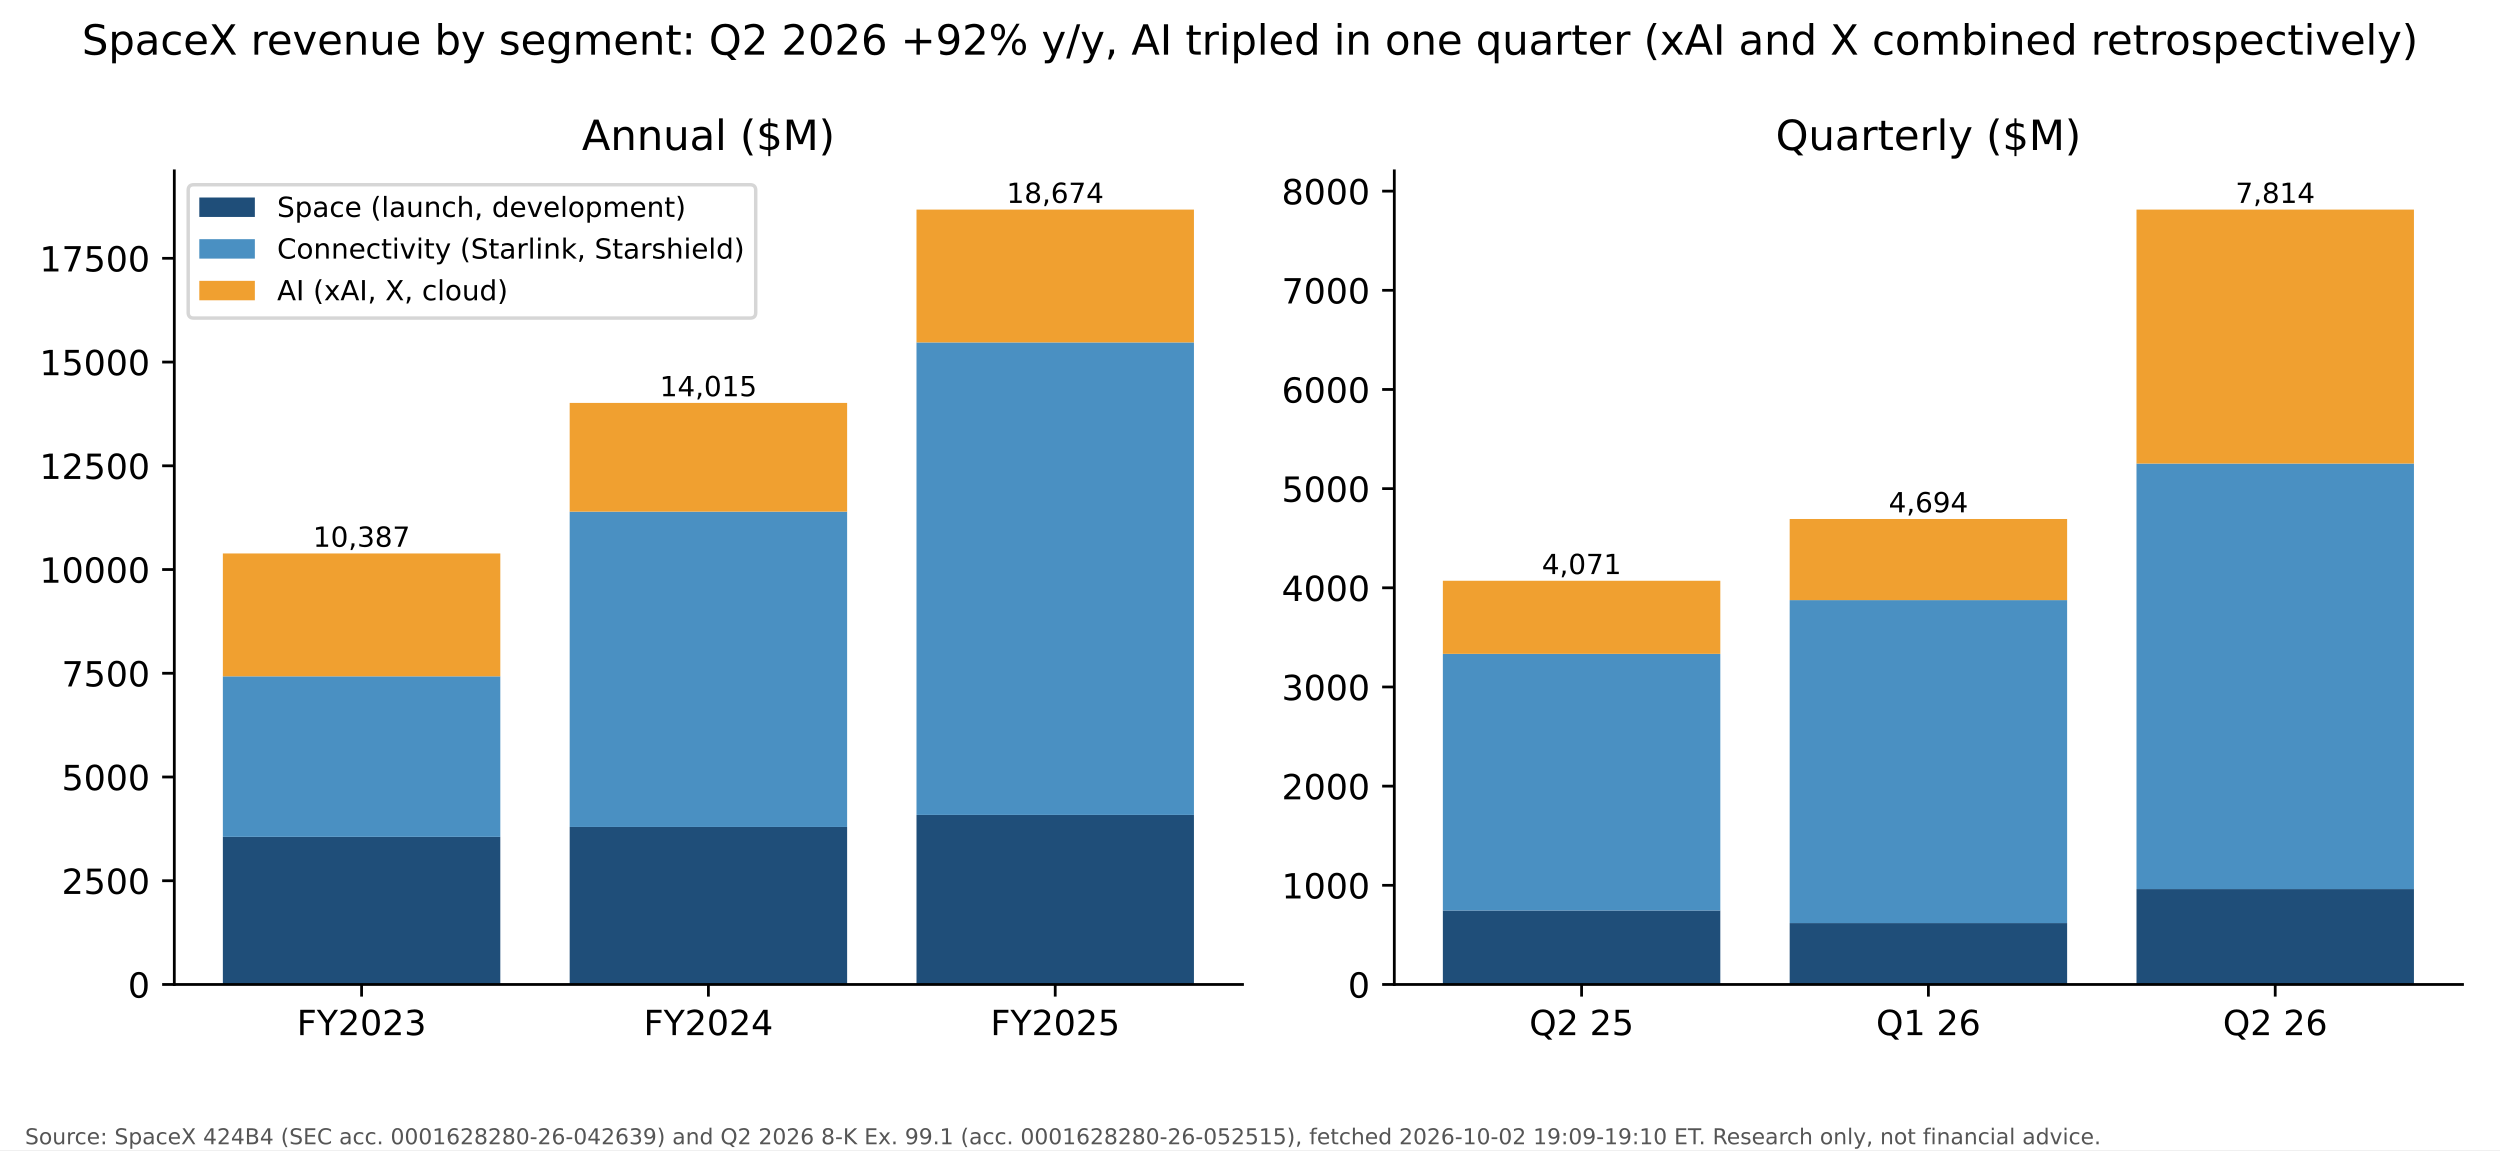
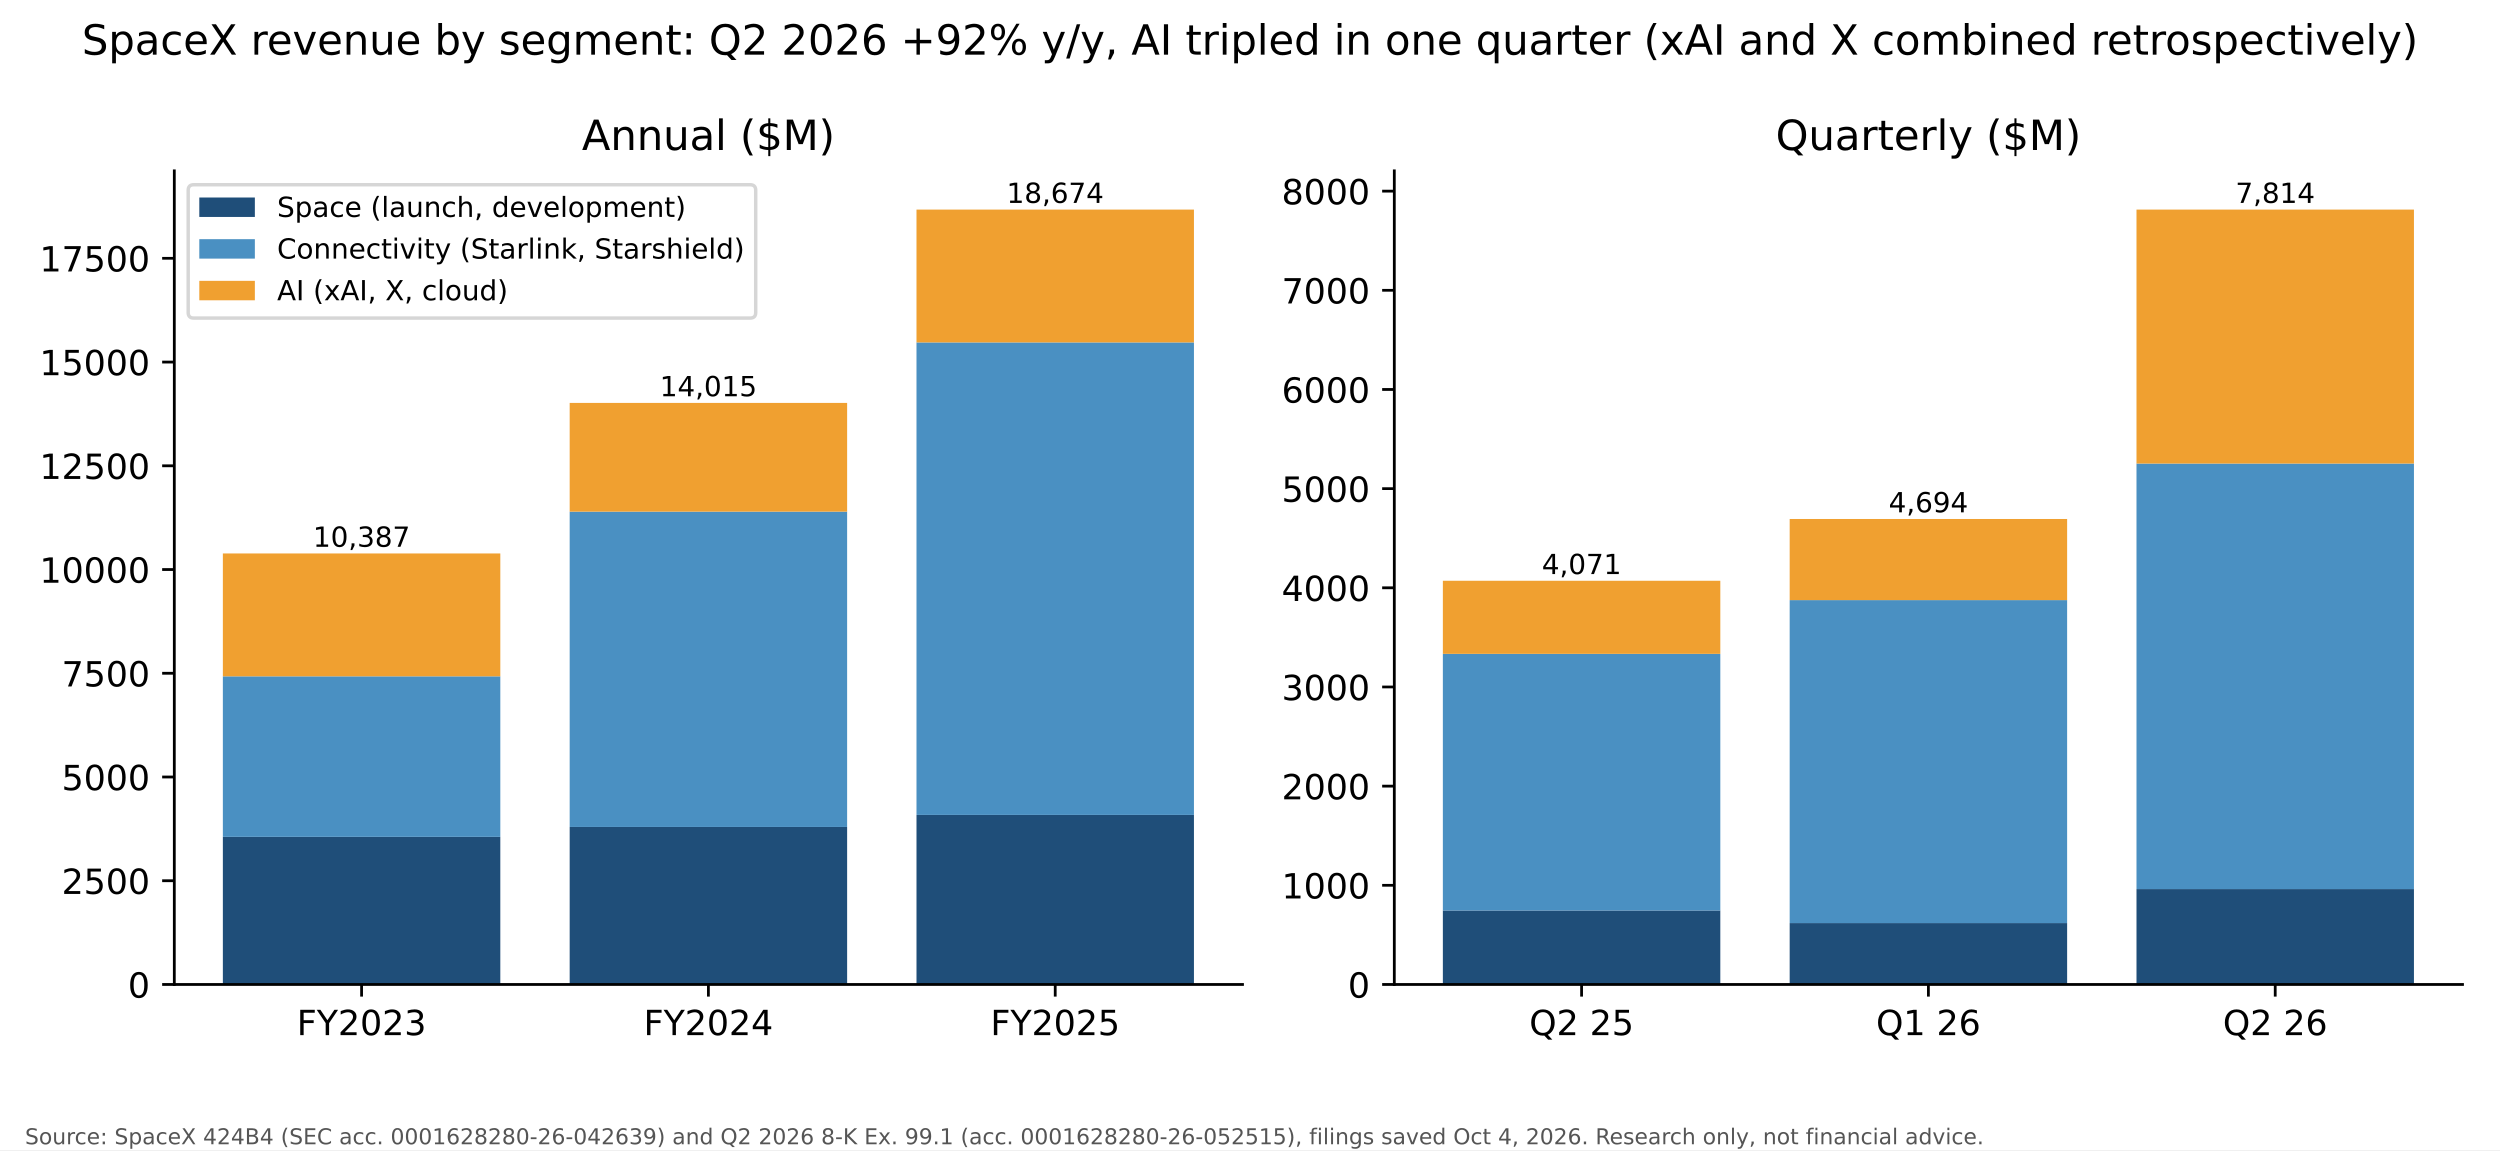
<svg xmlns="http://www.w3.org/2000/svg" xmlns:xlink="http://www.w3.org/1999/xlink" width="720pt" height="331.2pt" viewBox="0 0 720 331.2" version="1.1">
  <defs>
    <style type="text/css">*{stroke-linejoin: round; stroke-linecap: butt}</style>
  </defs>
  <g id="figure_1">
    <g id="patch_1">
      <path d="M 0 331.2  L 720 331.2  L 720 0  L 0 0  z " style="fill: #ffffff" />
    </g>
    <g id="axes_1">
      <g id="patch_2">
        <path d="M 50.2 283.528  L 357.84 283.528  L 357.84 49.203  L 50.2 49.203  z " style="fill: #ffffff" />
      </g>
      <g id="patch_3">
        <path d="M 64.184 283.528  L 144.09 283.528  L 144.09 241.019  L 64.184 241.019  z " clip-path="url(#p75eca0bee1)" style="fill: #1f4e79" />
      </g>
      <g id="patch_4">
        <path d="M 164.067 283.528  L 243.973 283.528  L 243.973 238.163  L 164.067 238.163  z " clip-path="url(#p75eca0bee1)" style="fill: #1f4e79" />
      </g>
      <g id="patch_5">
        <path d="M 263.95 283.528  L 343.856 283.528  L 343.856 234.698  L 263.95 234.698  z " clip-path="url(#p75eca0bee1)" style="fill: #1f4e79" />
      </g>
      <g id="patch_6">
        <path d="M 64.184 241.019  L 144.09 241.019  L 144.09 194.782  L 64.184 194.782  z " clip-path="url(#p75eca0bee1)" style="fill: #4a90c2" />
      </g>
      <g id="patch_7">
        <path d="M 164.067 238.163  L 243.973 238.163  L 243.973 147.35  L 164.067 147.35  z " clip-path="url(#p75eca0bee1)" style="fill: #4a90c2" />
      </g>
      <g id="patch_8">
        <path d="M 263.95 234.698  L 343.856 234.698  L 343.856 98.615  L 263.95 98.615  z " clip-path="url(#p75eca0bee1)" style="fill: #4a90c2" />
      </g>
      <g id="patch_9">
        <path d="M 64.184 194.782  L 144.09 194.782  L 144.09 159.396  L 64.184 159.396  z " clip-path="url(#p75eca0bee1)" style="fill: #f0a030" />
      </g>
      <g id="patch_10">
        <path d="M 164.067 147.35  L 243.973 147.35  L 243.973 116.039  L 164.067 116.039  z " clip-path="url(#p75eca0bee1)" style="fill: #f0a030" />
      </g>
      <g id="patch_11">
        <path d="M 263.95 98.615  L 343.856 98.615  L 343.856 60.361  L 263.95 60.361  z " clip-path="url(#p75eca0bee1)" style="fill: #f0a030" />
      </g>
      <g id="matplotlib.axis_1">
        <g id="xtick_1">
          <g id="line2d_1">
            <defs>
              <path id="m59de1ba226" d="M 0 0  L 0 3.5  " style="stroke: #000000; stroke-width: 0.8" />
            </defs>
            <g>
              <use xlink:href="#m59de1ba226" x="104.137" y="283.528" style="stroke: #000000; stroke-width: 0.8" />
            </g>
          </g>
          <g id="text_1">
            <text style="font-size: 10px; font-family: 'DejaVu Sans', 'Bitstream Vera Sans', 'Computer Modern Sans Serif', 'Lucida Grande', 'Verdana', 'Geneva', 'Lucid', 'Arial', 'Helvetica', 'Avant Garde', sans-serif; text-anchor: middle" x="104.137" y="298.126" transform="rotate(-0 104.1369 298.1257)">FY2023</text>
          </g>
        </g>
        <g id="xtick_2">
          <g id="line2d_2">
            <g>
              <use xlink:href="#m59de1ba226" x="204.02" y="283.528" style="stroke: #000000; stroke-width: 0.8" />
            </g>
          </g>
          <g id="text_2">
            <text style="font-size: 10px; font-family: 'DejaVu Sans', 'Bitstream Vera Sans', 'Computer Modern Sans Serif', 'Lucida Grande', 'Verdana', 'Geneva', 'Lucid', 'Arial', 'Helvetica', 'Avant Garde', sans-serif; text-anchor: middle" x="204.02" y="298.126" transform="rotate(-0 204.02 298.1257)">FY2024</text>
          </g>
        </g>
        <g id="xtick_3">
          <g id="line2d_3">
            <g>
              <use xlink:href="#m59de1ba226" x="303.903" y="283.528" style="stroke: #000000; stroke-width: 0.8" />
            </g>
          </g>
          <g id="text_3">
            <text style="font-size: 10px; font-family: 'DejaVu Sans', 'Bitstream Vera Sans', 'Computer Modern Sans Serif', 'Lucida Grande', 'Verdana', 'Geneva', 'Lucid', 'Arial', 'Helvetica', 'Avant Garde', sans-serif; text-anchor: middle" x="303.903" y="298.126" transform="rotate(-0 303.9031 298.1257)">FY2025</text>
          </g>
        </g>
      </g>
      <g id="matplotlib.axis_2">
        <g id="ytick_1">
          <g id="line2d_4">
            <defs>
              <path id="md30248af56" d="M 0 0  L -3.5 0  " style="stroke: #000000; stroke-width: 0.8" />
            </defs>
            <g>
              <use xlink:href="#md30248af56" x="50.2" y="283.528" style="stroke: #000000; stroke-width: 0.8" />
            </g>
          </g>
          <g id="text_4">
            <text style="font-size: 10px; font-family: 'DejaVu Sans', 'Bitstream Vera Sans', 'Computer Modern Sans Serif', 'Lucida Grande', 'Verdana', 'Geneva', 'Lucid', 'Arial', 'Helvetica', 'Avant Garde', sans-serif; text-anchor: end" x="43.2" y="287.327" transform="rotate(-0 43.2 287.3268)">0</text>
          </g>
        </g>
        <g id="ytick_2">
          <g id="line2d_5">
            <g>
              <use xlink:href="#md30248af56" x="50.2" y="253.651" style="stroke: #000000; stroke-width: 0.8" />
            </g>
          </g>
          <g id="text_5">
            <text style="font-size: 10px; font-family: 'DejaVu Sans', 'Bitstream Vera Sans', 'Computer Modern Sans Serif', 'Lucida Grande', 'Verdana', 'Geneva', 'Lucid', 'Arial', 'Helvetica', 'Avant Garde', sans-serif; text-anchor: end" x="43.2" y="257.45" transform="rotate(-0 43.2 257.4501)">2500</text>
          </g>
        </g>
        <g id="ytick_3">
          <g id="line2d_6">
            <g>
              <use xlink:href="#md30248af56" x="50.2" y="223.775" style="stroke: #000000; stroke-width: 0.8" />
            </g>
          </g>
          <g id="text_6">
            <text style="font-size: 10px; font-family: 'DejaVu Sans', 'Bitstream Vera Sans', 'Computer Modern Sans Serif', 'Lucida Grande', 'Verdana', 'Geneva', 'Lucid', 'Arial', 'Helvetica', 'Avant Garde', sans-serif; text-anchor: end" x="43.2" y="227.573" transform="rotate(-0 43.2 227.5735)">5000</text>
          </g>
        </g>
        <g id="ytick_4">
          <g id="line2d_7">
            <g>
              <use xlink:href="#md30248af56" x="50.2" y="193.898" style="stroke: #000000; stroke-width: 0.8" />
            </g>
          </g>
          <g id="text_7">
            <text style="font-size: 10px; font-family: 'DejaVu Sans', 'Bitstream Vera Sans', 'Computer Modern Sans Serif', 'Lucida Grande', 'Verdana', 'Geneva', 'Lucid', 'Arial', 'Helvetica', 'Avant Garde', sans-serif; text-anchor: end" x="43.2" y="197.697" transform="rotate(-0 43.2 197.6968)">7500</text>
          </g>
        </g>
        <g id="ytick_5">
          <g id="line2d_8">
            <g>
              <use xlink:href="#md30248af56" x="50.2" y="164.021" style="stroke: #000000; stroke-width: 0.8" />
            </g>
          </g>
          <g id="text_8">
            <text style="font-size: 10px; font-family: 'DejaVu Sans', 'Bitstream Vera Sans', 'Computer Modern Sans Serif', 'Lucida Grande', 'Verdana', 'Geneva', 'Lucid', 'Arial', 'Helvetica', 'Avant Garde', sans-serif; text-anchor: end" x="43.2" y="167.82" transform="rotate(-0 43.2 167.8201)">10000</text>
          </g>
        </g>
        <g id="ytick_6">
          <g id="line2d_9">
            <g>
              <use xlink:href="#md30248af56" x="50.2" y="134.145" style="stroke: #000000; stroke-width: 0.8" />
            </g>
          </g>
          <g id="text_9">
            <text style="font-size: 10px; font-family: 'DejaVu Sans', 'Bitstream Vera Sans', 'Computer Modern Sans Serif', 'Lucida Grande', 'Verdana', 'Geneva', 'Lucid', 'Arial', 'Helvetica', 'Avant Garde', sans-serif; text-anchor: end" x="43.2" y="137.943" transform="rotate(-0 43.2 137.9434)">12500</text>
          </g>
        </g>
        <g id="ytick_7">
          <g id="line2d_10">
            <g>
              <use xlink:href="#md30248af56" x="50.2" y="104.268" style="stroke: #000000; stroke-width: 0.8" />
            </g>
          </g>
          <g id="text_10">
            <text style="font-size: 10px; font-family: 'DejaVu Sans', 'Bitstream Vera Sans', 'Computer Modern Sans Serif', 'Lucida Grande', 'Verdana', 'Geneva', 'Lucid', 'Arial', 'Helvetica', 'Avant Garde', sans-serif; text-anchor: end" x="43.2" y="108.067" transform="rotate(-0 43.2 108.0668)">15000</text>
          </g>
        </g>
        <g id="ytick_8">
          <g id="line2d_11">
            <g>
              <use xlink:href="#md30248af56" x="50.2" y="74.391" style="stroke: #000000; stroke-width: 0.8" />
            </g>
          </g>
          <g id="text_11">
            <text style="font-size: 10px; font-family: 'DejaVu Sans', 'Bitstream Vera Sans', 'Computer Modern Sans Serif', 'Lucida Grande', 'Verdana', 'Geneva', 'Lucid', 'Arial', 'Helvetica', 'Avant Garde', sans-serif; text-anchor: end" x="43.2" y="78.19" transform="rotate(-0 43.2 78.19007)">17500</text>
          </g>
        </g>
      </g>
      <g id="patch_12">
        <path d="M 50.2 283.528  L 50.2 49.203  " style="fill: none; stroke: #000000; stroke-width: 0.8; stroke-linejoin: miter; stroke-linecap: square" />
      </g>
      <g id="patch_13">
        <path d="M 50.2 283.528  L 357.84 283.528  " style="fill: none; stroke: #000000; stroke-width: 0.8; stroke-linejoin: miter; stroke-linecap: square" />
      </g>
      <g id="text_12">
        <text style="font-size: 8px; font-family: 'DejaVu Sans', 'Bitstream Vera Sans', 'Computer Modern Sans Serif', 'Lucida Grande', 'Verdana', 'Geneva', 'Lucid', 'Arial', 'Helvetica', 'Avant Garde', sans-serif; text-anchor: middle" x="104.137" y="157.474" transform="rotate(-0 104.1369 157.4745)">10,387</text>
      </g>
      <g id="text_13">
        <text style="font-size: 8px; font-family: 'DejaVu Sans', 'Bitstream Vera Sans', 'Computer Modern Sans Serif', 'Lucida Grande', 'Verdana', 'Geneva', 'Lucid', 'Arial', 'Helvetica', 'Avant Garde', sans-serif; text-anchor: middle" x="204.02" y="114.117" transform="rotate(-0 204.02 114.1175)">14,015</text>
      </g>
      <g id="text_14">
        <text style="font-size: 8px; font-family: 'DejaVu Sans', 'Bitstream Vera Sans', 'Computer Modern Sans Serif', 'Lucida Grande', 'Verdana', 'Geneva', 'Lucid', 'Arial', 'Helvetica', 'Avant Garde', sans-serif; text-anchor: middle" x="303.903" y="58.439" transform="rotate(-0 303.9031 58.43928)">18,674</text>
      </g>
      <g id="text_15">
        <text style="font-size: 12px; font-family: 'DejaVu Sans', 'Bitstream Vera Sans', 'Computer Modern Sans Serif', 'Lucida Grande', 'Verdana', 'Geneva', 'Lucid', 'Arial', 'Helvetica', 'Avant Garde', sans-serif; text-anchor: middle" x="204.02" y="43.203" transform="rotate(-0 204.02 43.20281)">Annual ($M)</text>
      </g>
      <g id="legend_1">
        <g id="patch_14">
          <path d="M 55.8 91.605  L 216.044 91.605  Q 217.644 91.605 217.644 90.005  L 217.644 54.803  Q 217.644 53.203 216.044 53.203  L 55.8 53.203  Q 54.2 53.203 54.2 54.803  L 54.2 90.005  Q 54.2 91.605 55.8 91.605  z " style="fill: #ffffff; opacity: 0.8; stroke: #cccccc; stroke-linejoin: miter" />
        </g>
        <g id="patch_15">
          <path d="M 57.4 62.482  L 73.4 62.482  L 73.4 56.882  L 57.4 56.882  z " style="fill: #1f4e79" />
        </g>
        <g id="text_16">
          <text style="font-size: 8px; font-family: 'DejaVu Sans', 'Bitstream Vera Sans', 'Computer Modern Sans Serif', 'Lucida Grande', 'Verdana', 'Geneva', 'Lucid', 'Arial', 'Helvetica', 'Avant Garde', sans-serif; text-anchor: start" x="79.8" y="62.482" transform="rotate(-0 79.8 62.48156)">Space (launch, development)</text>
        </g>
        <g id="patch_16">
          <path d="M 57.4 74.482  L 73.4 74.482  L 73.4 68.882  L 57.4 68.882  z " style="fill: #4a90c2" />
        </g>
        <g id="text_17">
          <text style="font-size: 8px; font-family: 'DejaVu Sans', 'Bitstream Vera Sans', 'Computer Modern Sans Serif', 'Lucida Grande', 'Verdana', 'Geneva', 'Lucid', 'Arial', 'Helvetica', 'Avant Garde', sans-serif; text-anchor: start" x="79.8" y="74.482" transform="rotate(-0 79.8 74.48219)">Connectivity (Starlink, Starshield)</text>
        </g>
        <g id="patch_17">
          <path d="M 57.4 86.483  L 73.4 86.483  L 73.4 80.883  L 57.4 80.883  z " style="fill: #f0a030" />
        </g>
        <g id="text_18">
          <text style="font-size: 8px; font-family: 'DejaVu Sans', 'Bitstream Vera Sans', 'Computer Modern Sans Serif', 'Lucida Grande', 'Verdana', 'Geneva', 'Lucid', 'Arial', 'Helvetica', 'Avant Garde', sans-serif; text-anchor: start" x="79.8" y="86.483" transform="rotate(-0 79.8 86.48281)">AI (xAI, X, cloud)</text>
        </g>
      </g>
    </g>
    <g id="axes_2">
      <g id="patch_18">
        <path d="M 401.56 283.528  L 709.2 283.528  L 709.2 49.203  L 401.56 49.203  z " style="fill: #ffffff" />
      </g>
      <g id="patch_19">
        <path d="M 415.544 283.528  L 495.45 283.528  L 495.45 262.222  L 415.544 262.222  z " clip-path="url(#p2d54598ae3)" style="fill: #1f4e79" />
      </g>
      <g id="patch_20">
        <path d="M 515.427 283.528  L 595.333 283.528  L 595.333 265.849  L 515.427 265.849  z " clip-path="url(#p2d54598ae3)" style="fill: #1f4e79" />
      </g>
      <g id="patch_21">
        <path d="M 615.31 283.528  L 695.216 283.528  L 695.216 256.053  L 615.31 256.053  z " clip-path="url(#p2d54598ae3)" style="fill: #1f4e79" />
      </g>
      <g id="patch_22">
        <path d="M 415.544 262.222  L 495.45 262.222  L 495.45 188.309  L 415.544 188.309  z " clip-path="url(#p2d54598ae3)" style="fill: #4a90c2" />
      </g>
      <g id="patch_23">
        <path d="M 515.427 265.849  L 595.333 265.849  L 595.333 172.83  L 515.427 172.83  z " clip-path="url(#p2d54598ae3)" style="fill: #4a90c2" />
      </g>
      <g id="patch_24">
        <path d="M 615.31 256.053  L 695.216 256.053  L 695.216 133.503  L 615.31 133.503  z " clip-path="url(#p2d54598ae3)" style="fill: #4a90c2" />
      </g>
      <g id="patch_25">
        <path d="M 415.544 188.309  L 495.45 188.309  L 495.45 167.261  L 415.544 167.261  z " clip-path="url(#p2d54598ae3)" style="fill: #f0a030" />
      </g>
      <g id="patch_26">
        <path d="M 515.427 172.83  L 595.333 172.83  L 595.333 149.468  L 515.427 149.468  z " clip-path="url(#p2d54598ae3)" style="fill: #f0a030" />
      </g>
      <g id="patch_27">
        <path d="M 615.31 133.503  L 695.216 133.503  L 695.216 60.361  L 615.31 60.361  z " clip-path="url(#p2d54598ae3)" style="fill: #f0a030" />
      </g>
      <g id="matplotlib.axis_3">
        <g id="xtick_4">
          <g id="line2d_12">
            <g>
              <use xlink:href="#m59de1ba226" x="455.497" y="283.528" style="stroke: #000000; stroke-width: 0.8" />
            </g>
          </g>
          <g id="text_19">
            <text style="font-size: 10px; font-family: 'DejaVu Sans', 'Bitstream Vera Sans', 'Computer Modern Sans Serif', 'Lucida Grande', 'Verdana', 'Geneva', 'Lucid', 'Arial', 'Helvetica', 'Avant Garde', sans-serif; text-anchor: middle" x="455.497" y="298.126" transform="rotate(-0 455.4969 298.1257)">Q2 25</text>
          </g>
        </g>
        <g id="xtick_5">
          <g id="line2d_13">
            <g>
              <use xlink:href="#m59de1ba226" x="555.38" y="283.528" style="stroke: #000000; stroke-width: 0.8" />
            </g>
          </g>
          <g id="text_20">
            <text style="font-size: 10px; font-family: 'DejaVu Sans', 'Bitstream Vera Sans', 'Computer Modern Sans Serif', 'Lucida Grande', 'Verdana', 'Geneva', 'Lucid', 'Arial', 'Helvetica', 'Avant Garde', sans-serif; text-anchor: middle" x="555.38" y="298.126" transform="rotate(-0 555.38 298.1257)">Q1 26</text>
          </g>
        </g>
        <g id="xtick_6">
          <g id="line2d_14">
            <g>
              <use xlink:href="#m59de1ba226" x="655.263" y="283.528" style="stroke: #000000; stroke-width: 0.8" />
            </g>
          </g>
          <g id="text_21">
            <text style="font-size: 10px; font-family: 'DejaVu Sans', 'Bitstream Vera Sans', 'Computer Modern Sans Serif', 'Lucida Grande', 'Verdana', 'Geneva', 'Lucid', 'Arial', 'Helvetica', 'Avant Garde', sans-serif; text-anchor: middle" x="655.263" y="298.126" transform="rotate(-0 655.2631 298.1257)">Q2 26</text>
          </g>
        </g>
      </g>
      <g id="matplotlib.axis_4">
        <g id="ytick_9">
          <g id="line2d_15">
            <g>
              <use xlink:href="#md30248af56" x="401.56" y="283.528" style="stroke: #000000; stroke-width: 0.8" />
            </g>
          </g>
          <g id="text_22">
            <text style="font-size: 10px; font-family: 'DejaVu Sans', 'Bitstream Vera Sans', 'Computer Modern Sans Serif', 'Lucida Grande', 'Verdana', 'Geneva', 'Lucid', 'Arial', 'Helvetica', 'Avant Garde', sans-serif; text-anchor: end" x="394.56" y="287.327" transform="rotate(-0 394.56 287.3268)">0</text>
          </g>
        </g>
        <g id="ytick_10">
          <g id="line2d_16">
            <g>
              <use xlink:href="#md30248af56" x="401.56" y="254.968" style="stroke: #000000; stroke-width: 0.8" />
            </g>
          </g>
          <g id="text_23">
            <text style="font-size: 10px; font-family: 'DejaVu Sans', 'Bitstream Vera Sans', 'Computer Modern Sans Serif', 'Lucida Grande', 'Verdana', 'Geneva', 'Lucid', 'Arial', 'Helvetica', 'Avant Garde', sans-serif; text-anchor: end" x="394.56" y="258.767" transform="rotate(-0 394.56 258.767)">1000</text>
          </g>
        </g>
        <g id="ytick_11">
          <g id="line2d_17">
            <g>
              <use xlink:href="#md30248af56" x="401.56" y="226.408" style="stroke: #000000; stroke-width: 0.8" />
            </g>
          </g>
          <g id="text_24">
            <text style="font-size: 10px; font-family: 'DejaVu Sans', 'Bitstream Vera Sans', 'Computer Modern Sans Serif', 'Lucida Grande', 'Verdana', 'Geneva', 'Lucid', 'Arial', 'Helvetica', 'Avant Garde', sans-serif; text-anchor: end" x="394.56" y="230.207" transform="rotate(-0 394.56 230.2071)">2000</text>
          </g>
        </g>
        <g id="ytick_12">
          <g id="line2d_18">
            <g>
              <use xlink:href="#md30248af56" x="401.56" y="197.848" style="stroke: #000000; stroke-width: 0.8" />
            </g>
          </g>
          <g id="text_25">
            <text style="font-size: 10px; font-family: 'DejaVu Sans', 'Bitstream Vera Sans', 'Computer Modern Sans Serif', 'Lucida Grande', 'Verdana', 'Geneva', 'Lucid', 'Arial', 'Helvetica', 'Avant Garde', sans-serif; text-anchor: end" x="394.56" y="201.647" transform="rotate(-0 394.56 201.6472)">3000</text>
          </g>
        </g>
        <g id="ytick_13">
          <g id="line2d_19">
            <g>
              <use xlink:href="#md30248af56" x="401.56" y="169.289" style="stroke: #000000; stroke-width: 0.8" />
            </g>
          </g>
          <g id="text_26">
            <text style="font-size: 10px; font-family: 'DejaVu Sans', 'Bitstream Vera Sans', 'Computer Modern Sans Serif', 'Lucida Grande', 'Verdana', 'Geneva', 'Lucid', 'Arial', 'Helvetica', 'Avant Garde', sans-serif; text-anchor: end" x="394.56" y="173.087" transform="rotate(-0 394.56 173.0873)">4000</text>
          </g>
        </g>
        <g id="ytick_14">
          <g id="line2d_20">
            <g>
              <use xlink:href="#md30248af56" x="401.56" y="140.729" style="stroke: #000000; stroke-width: 0.8" />
            </g>
          </g>
          <g id="text_27">
            <text style="font-size: 10px; font-family: 'DejaVu Sans', 'Bitstream Vera Sans', 'Computer Modern Sans Serif', 'Lucida Grande', 'Verdana', 'Geneva', 'Lucid', 'Arial', 'Helvetica', 'Avant Garde', sans-serif; text-anchor: end" x="394.56" y="144.527" transform="rotate(-0 394.56 144.5275)">5000</text>
          </g>
        </g>
        <g id="ytick_15">
          <g id="line2d_21">
            <g>
              <use xlink:href="#md30248af56" x="401.56" y="112.169" style="stroke: #000000; stroke-width: 0.8" />
            </g>
          </g>
          <g id="text_28">
            <text style="font-size: 10px; font-family: 'DejaVu Sans', 'Bitstream Vera Sans', 'Computer Modern Sans Serif', 'Lucida Grande', 'Verdana', 'Geneva', 'Lucid', 'Arial', 'Helvetica', 'Avant Garde', sans-serif; text-anchor: end" x="394.56" y="115.968" transform="rotate(-0 394.56 115.9676)">6000</text>
          </g>
        </g>
        <g id="ytick_16">
          <g id="line2d_22">
            <g>
              <use xlink:href="#md30248af56" x="401.56" y="83.609" style="stroke: #000000; stroke-width: 0.8" />
            </g>
          </g>
          <g id="text_29">
            <text style="font-size: 10px; font-family: 'DejaVu Sans', 'Bitstream Vera Sans', 'Computer Modern Sans Serif', 'Lucida Grande', 'Verdana', 'Geneva', 'Lucid', 'Arial', 'Helvetica', 'Avant Garde', sans-serif; text-anchor: end" x="394.56" y="87.408" transform="rotate(-0 394.56 87.40772)">7000</text>
          </g>
        </g>
        <g id="ytick_17">
          <g id="line2d_23">
            <g>
              <use xlink:href="#md30248af56" x="401.56" y="55.049" style="stroke: #000000; stroke-width: 0.8" />
            </g>
          </g>
          <g id="text_30">
            <text style="font-size: 10px; font-family: 'DejaVu Sans', 'Bitstream Vera Sans', 'Computer Modern Sans Serif', 'Lucida Grande', 'Verdana', 'Geneva', 'Lucid', 'Arial', 'Helvetica', 'Avant Garde', sans-serif; text-anchor: end" x="394.56" y="58.848" transform="rotate(-0 394.56 58.84785)">8000</text>
          </g>
        </g>
      </g>
      <g id="patch_28">
        <path d="M 401.56 283.528  L 401.56 49.203  " style="fill: none; stroke: #000000; stroke-width: 0.8; stroke-linejoin: miter; stroke-linecap: square" />
      </g>
      <g id="patch_29">
        <path d="M 401.56 283.528  L 709.2 283.528  " style="fill: none; stroke: #000000; stroke-width: 0.8; stroke-linejoin: miter; stroke-linecap: square" />
      </g>
      <g id="text_31">
        <text style="font-size: 8px; font-family: 'DejaVu Sans', 'Bitstream Vera Sans', 'Computer Modern Sans Serif', 'Lucida Grande', 'Verdana', 'Geneva', 'Lucid', 'Arial', 'Helvetica', 'Avant Garde', sans-serif; text-anchor: middle" x="455.497" y="165.339" transform="rotate(-0 455.4969 165.3389)">4,071</text>
      </g>
      <g id="text_32">
        <text style="font-size: 8px; font-family: 'DejaVu Sans', 'Bitstream Vera Sans', 'Computer Modern Sans Serif', 'Lucida Grande', 'Verdana', 'Geneva', 'Lucid', 'Arial', 'Helvetica', 'Avant Garde', sans-serif; text-anchor: middle" x="555.38" y="147.546" transform="rotate(-0 555.38 147.5461)">4,694</text>
      </g>
      <g id="text_33">
        <text style="font-size: 8px; font-family: 'DejaVu Sans', 'Bitstream Vera Sans', 'Computer Modern Sans Serif', 'Lucida Grande', 'Verdana', 'Geneva', 'Lucid', 'Arial', 'Helvetica', 'Avant Garde', sans-serif; text-anchor: middle" x="655.263" y="58.439" transform="rotate(-0 655.2631 58.43928)">7,814</text>
      </g>
      <g id="text_34">
        <text style="font-size: 12px; font-family: 'DejaVu Sans', 'Bitstream Vera Sans', 'Computer Modern Sans Serif', 'Lucida Grande', 'Verdana', 'Geneva', 'Lucid', 'Arial', 'Helvetica', 'Avant Garde', sans-serif; text-anchor: middle" x="555.38" y="43.203" transform="rotate(-0 555.38 43.20281)">Quarterly ($M)</text>
      </g>
    </g>
    <g id="text_35">
      <text style="font-size: 12px; font-family: 'DejaVu Sans', 'Bitstream Vera Sans', 'Computer Modern Sans Serif', 'Lucida Grande', 'Verdana', 'Geneva', 'Lucid', 'Arial', 'Helvetica', 'Avant Garde', sans-serif; text-anchor: middle" x="360" y="15.742" transform="rotate(-0 360 15.74212)">SpaceX revenue by segment: Q2 2026 +92% y/y, AI tripled in one quarter (xAI and X combined retrospectively)</text>
    </g>
    <g id="text_36">
-       <text style="font-size: 6.3px; font-family: 'DejaVu Sans', 'Bitstream Vera Sans', 'Computer Modern Sans Serif', 'Lucida Grande', 'Verdana', 'Geneva', 'Lucid', 'Arial', 'Helvetica', 'Avant Garde', sans-serif; text-anchor: start; fill: #555555" x="7.2" y="329.544" transform="rotate(-0 7.2 329.544)">Source: SpaceX 424B4 (SEC acc. 0001628280-26-042639) and Q2 2026 8-K Ex. 99.1 (acc. 0001628280-26-052515), fetched 2026-10-02 19:09-19:10 ET. Research only, not financial advice.</text>
+       <text style="font-size: 6.3px; font-family: 'DejaVu Sans', 'Bitstream Vera Sans', 'Computer Modern Sans Serif', 'Lucida Grande', 'Verdana', 'Geneva', 'Lucid', 'Arial', 'Helvetica', 'Avant Garde', sans-serif; text-anchor: start; fill: #555555" x="7.2" y="329.544" transform="rotate(-0 7.2 329.544)">Source: SpaceX 424B4 (SEC acc. 0001628280-26-042639) and Q2 2026 8-K Ex. 99.1 (acc. 0001628280-26-052515), filings saved Oct 4, 2026. Research only, not financial advice.</text>
    </g>
  </g>
  <defs>
    <clipPath id="p75eca0bee1">
      <rect x="50.2" y="49.203" width="307.64" height="234.325" />
    </clipPath>
    <clipPath id="p2d54598ae3">
      <rect x="401.56" y="49.203" width="307.64" height="234.325" />
    </clipPath>
  </defs>
</svg>
